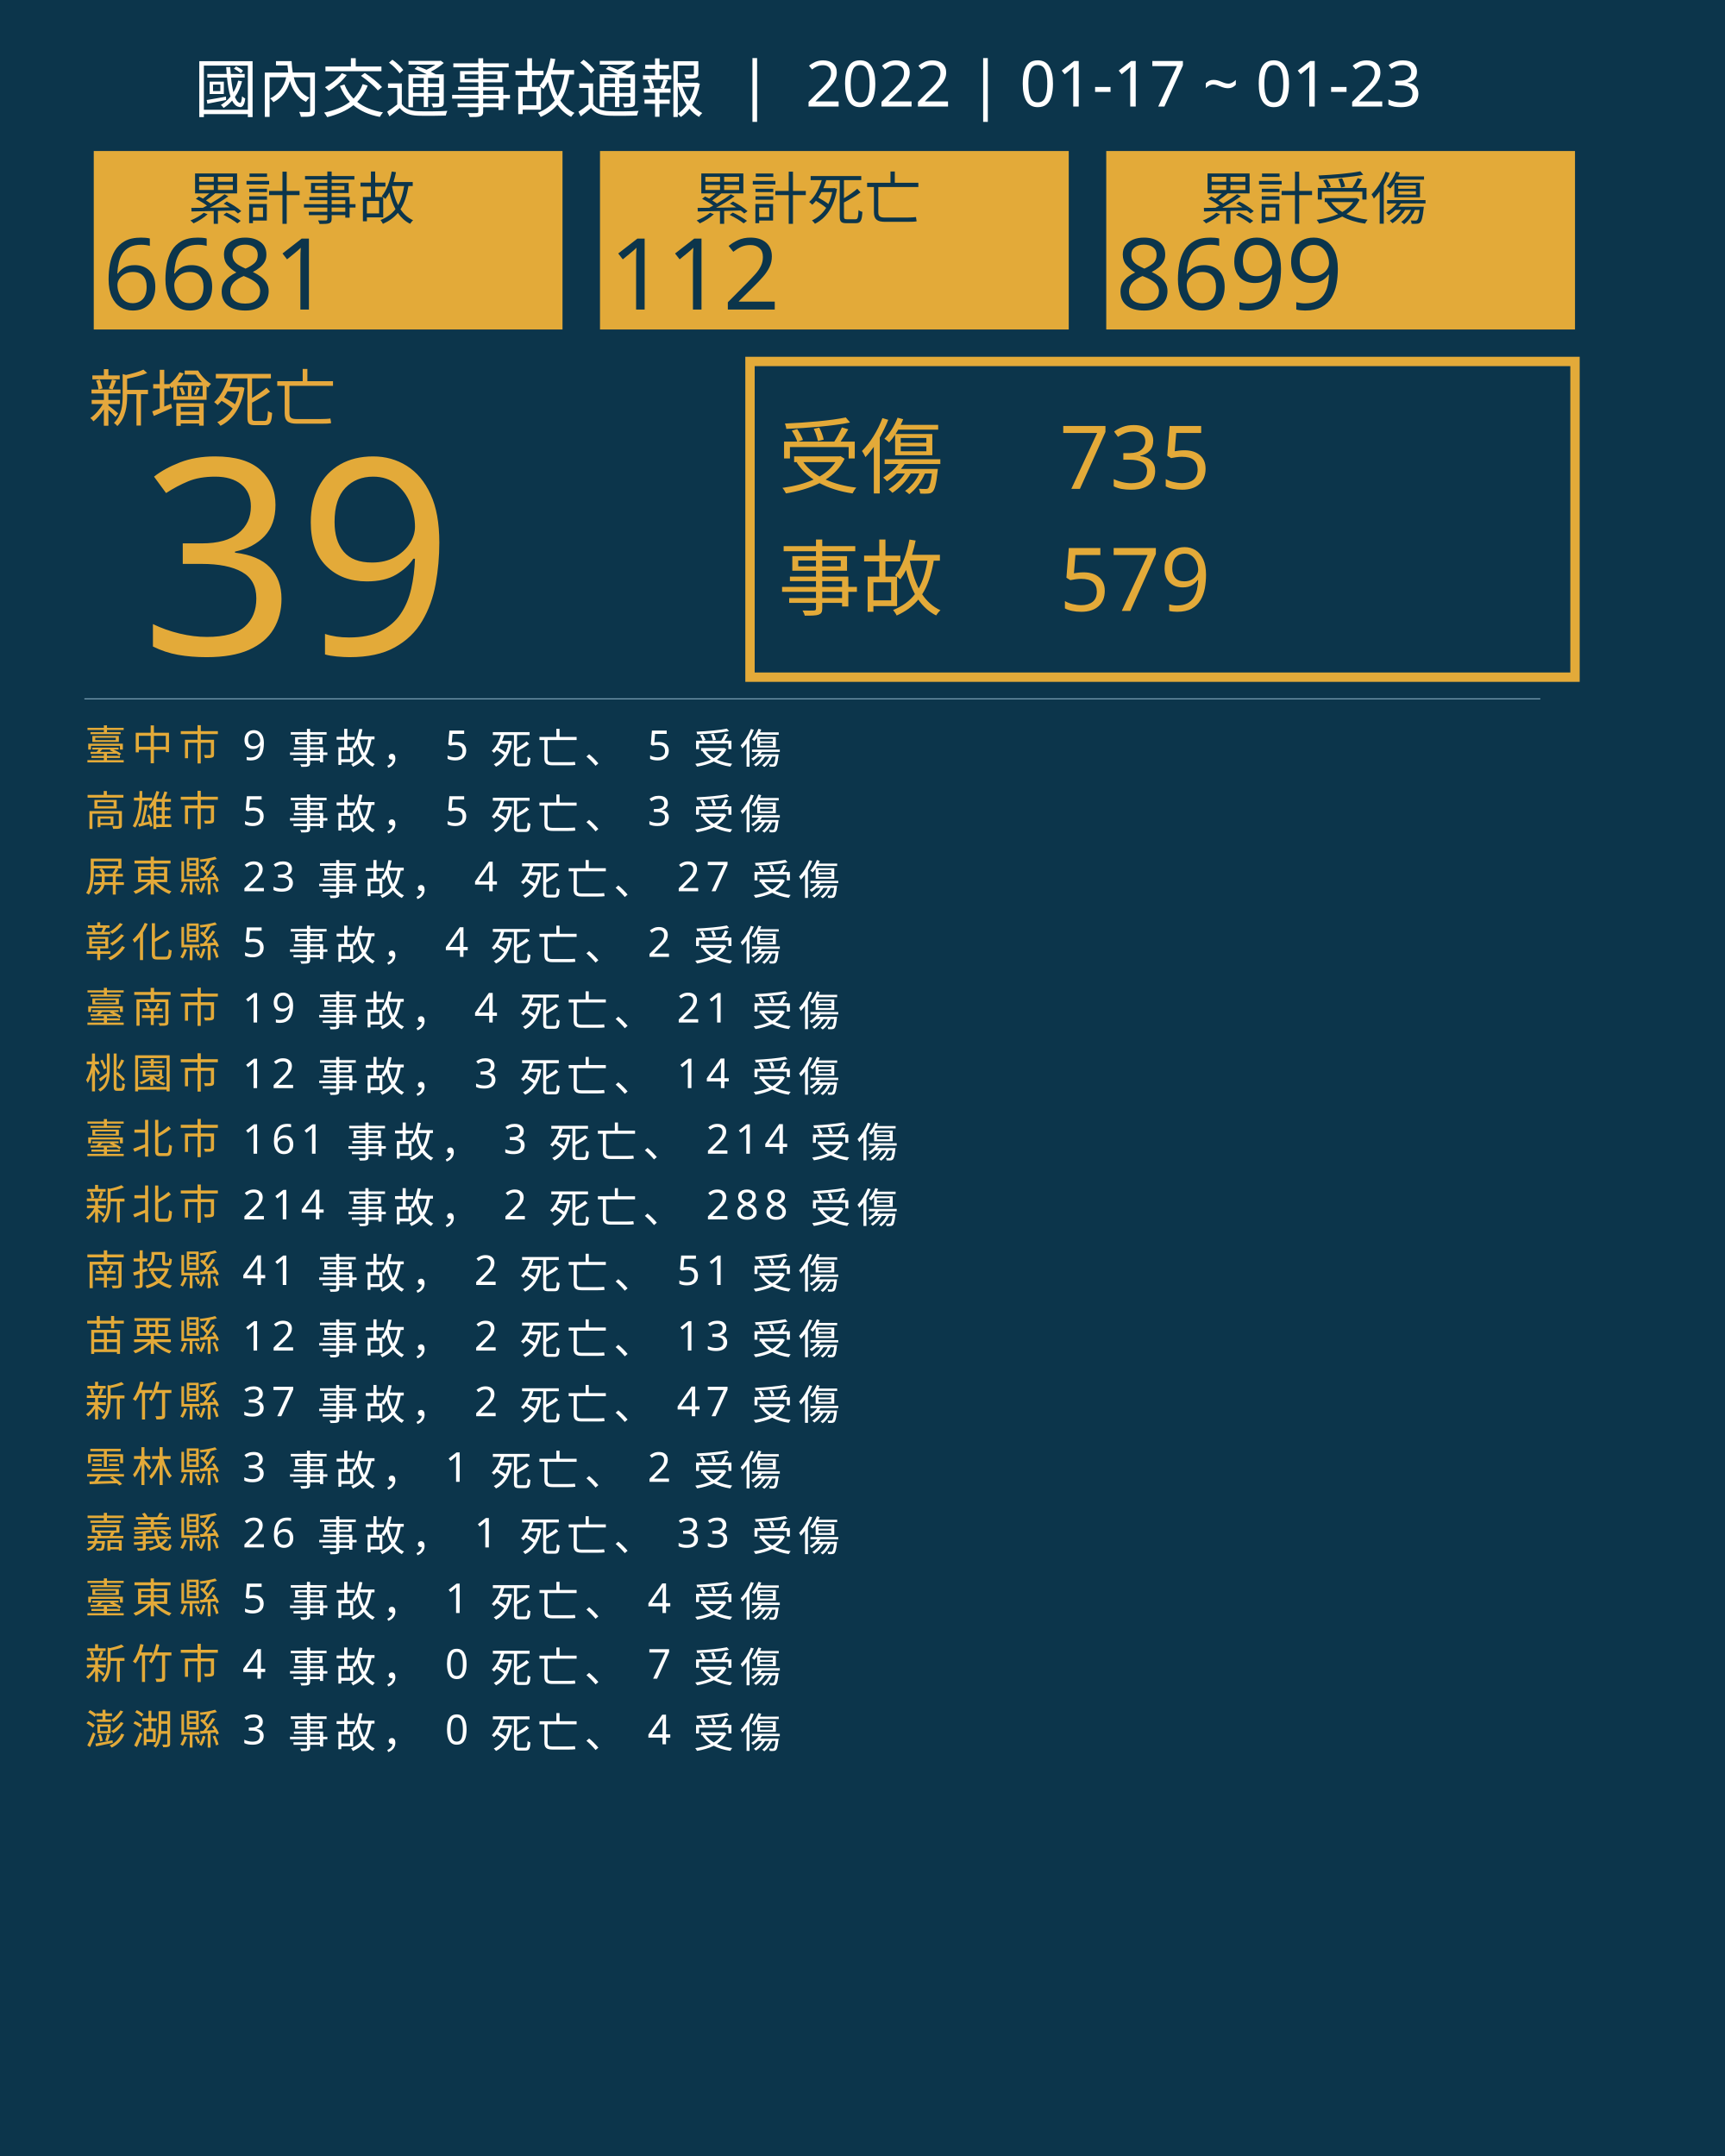
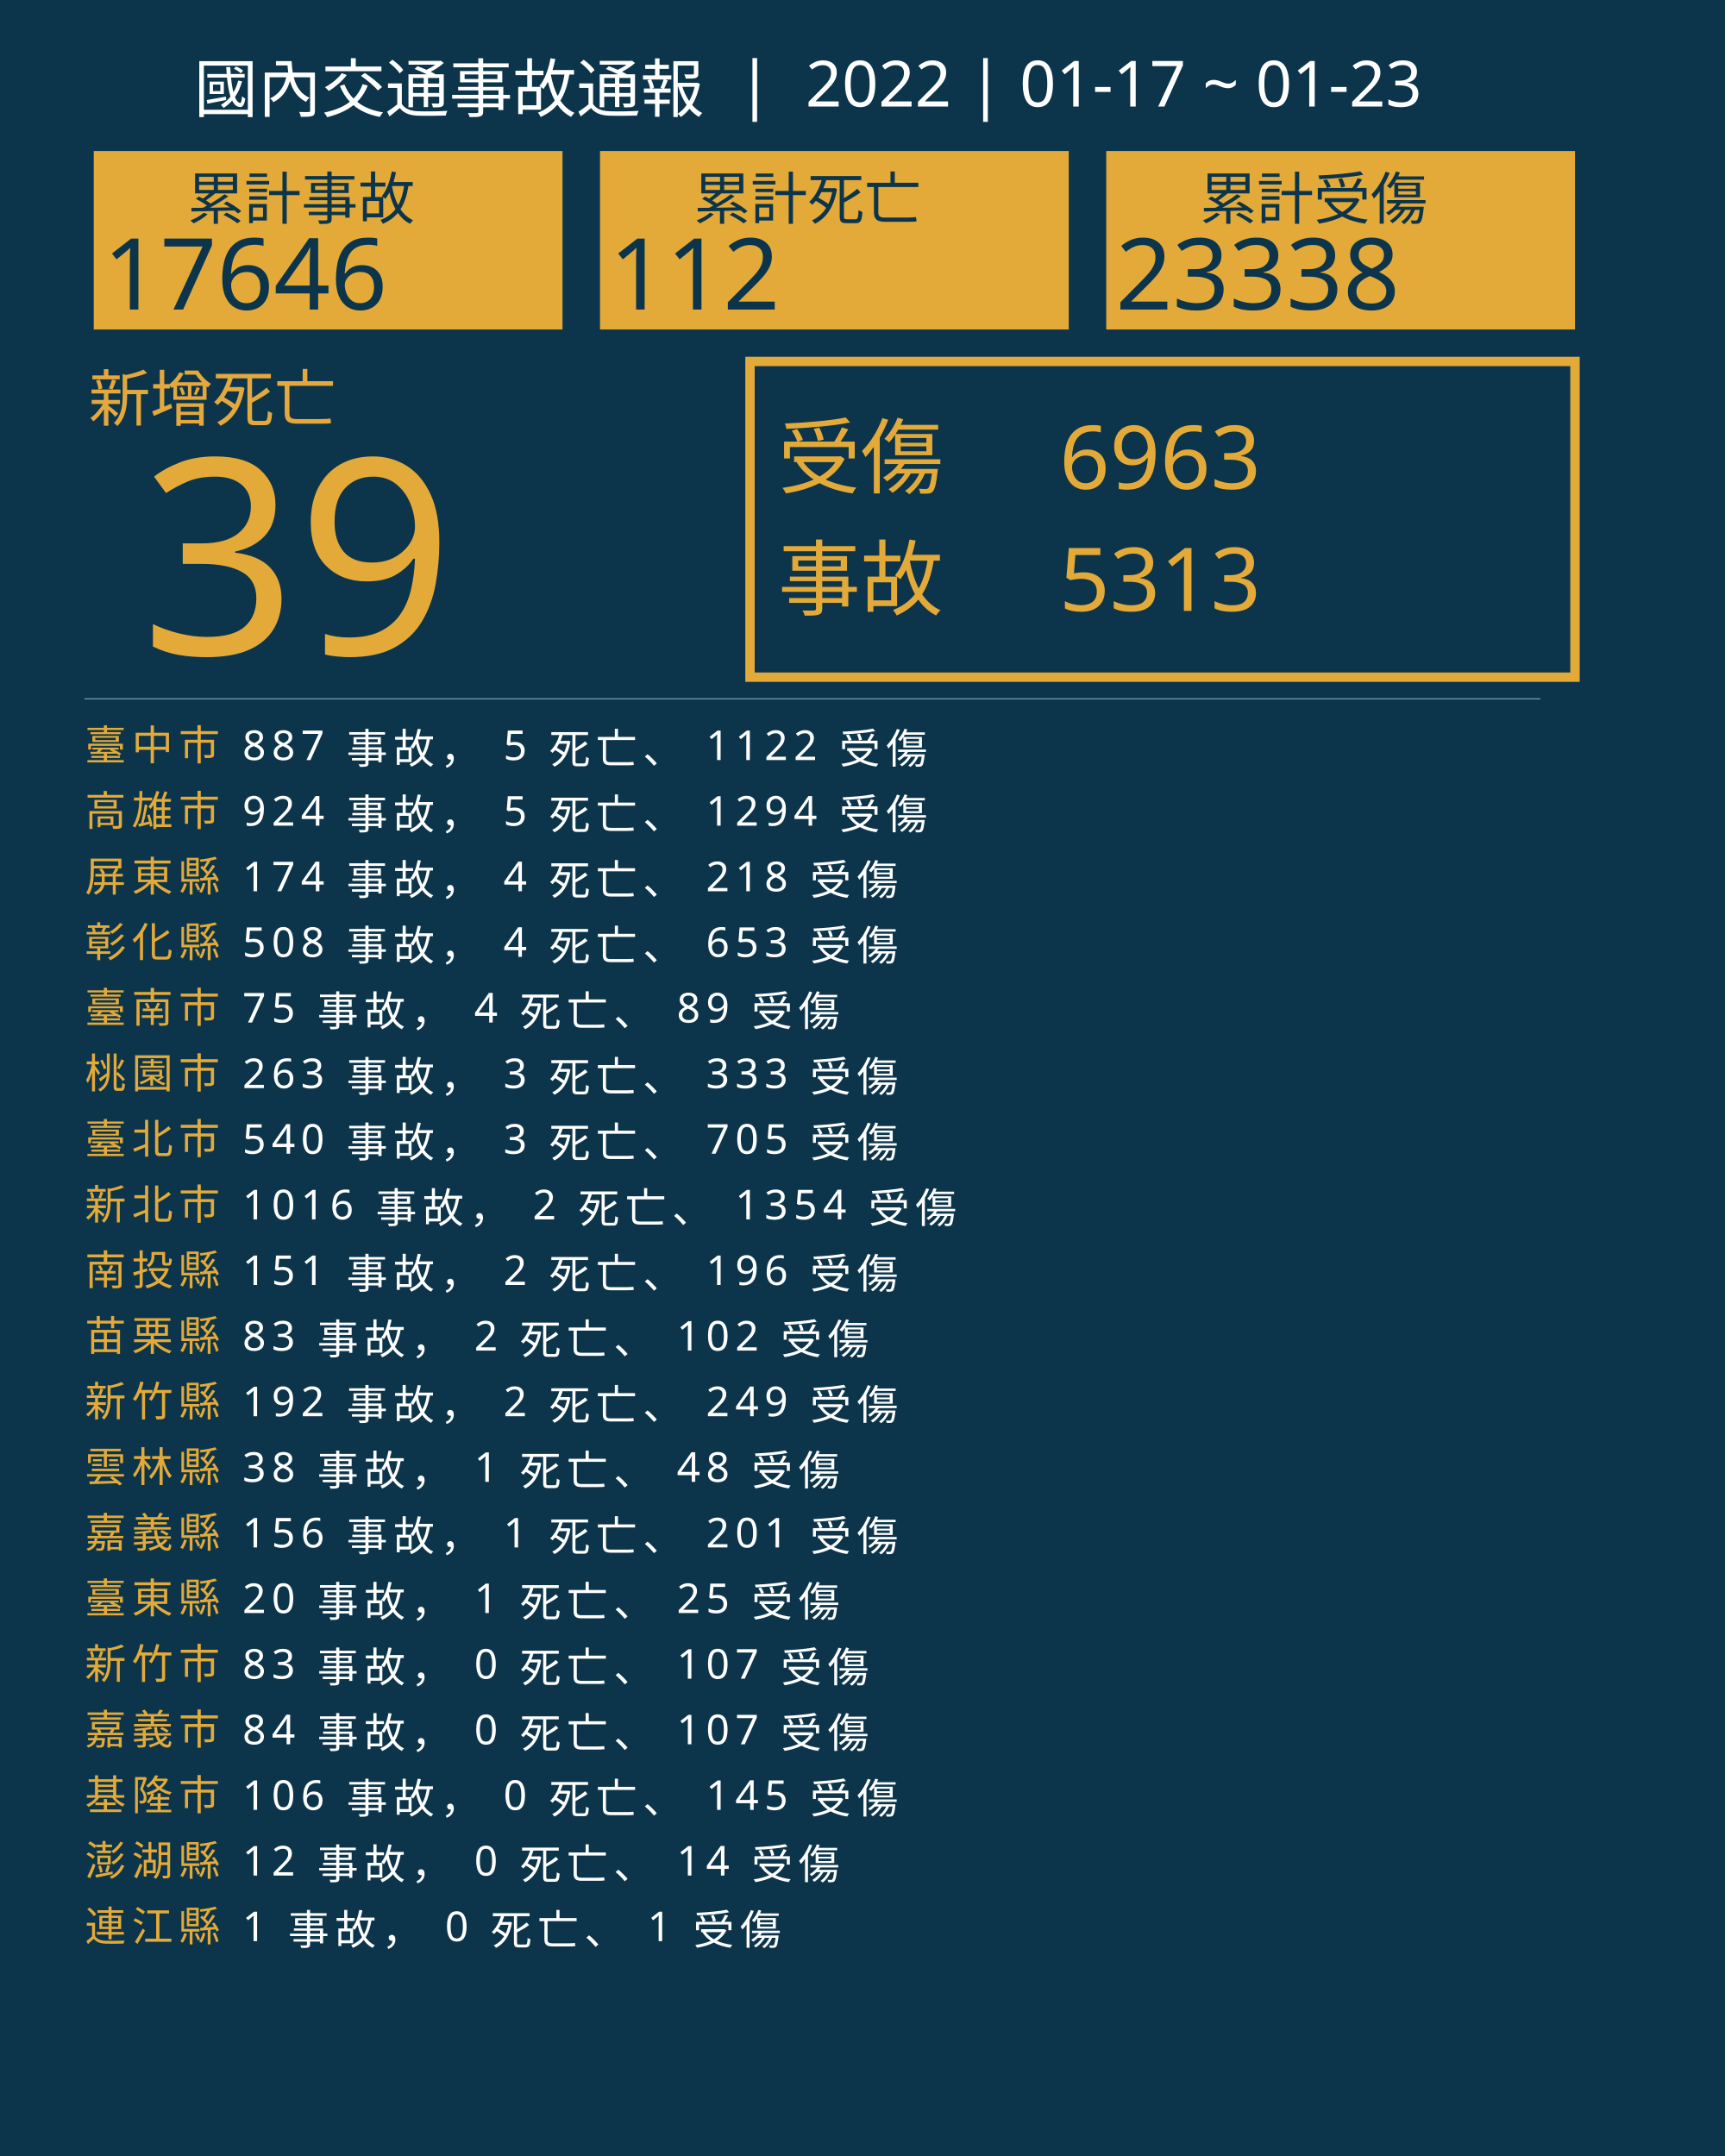
<svg xmlns="http://www.w3.org/2000/svg" version="1.1" id="圖層_1" x="0px" y="0px" viewBox="0 0 1840 2300" style="enable-background:new 0 0 1840 2300;" xml:space="preserve">
  <style type="text/css">
	.st0{fill:#0C354B;}
	.st1{fill:#E5A83D;}
	.st2{font-family:'NotoSansCJKtc-Bold-B5pc-H';}
	.st3{font-size:66px;}
	.st4{fill:#E3AA39;}
	.st5{font-family:'Arial-BoldMT';}
	.st6{font-size:291.776px;}
	.st7{fill:none;stroke:#E3AA39;stroke-miterlimit:10;stroke-width:10;}
	.st8{font-family:'NotoSansCJKtc-Light-B5pc-H';}
	.st9{font-size:88px;}
	.st10{font-family:'NotoSansCJKtc-Medium-B5pc-H';}
	.st11{font-size:94px;}
	.st12{fill:none;stroke:#8AAFC1;stroke-miterlimit:10;}
	.st13{font-size:60.649px;}
	.st14{font-size:106px;}
	.st15{fill:none;}
	.st16{font-size:44px;}
	.st17{letter-spacing:6;}
	.st18{fill:#FFFFFF;}
	.st19{letter-spacing:1;}
	.st20{font-size:68px;}
</style>
  <rect class="st0" width="1840" height="2300" />
  <text transform="matrix(1 0 0 1 94.5001 449.017)" class="st1 st2 st3">新增死亡</text>
  <g>
    <text transform="matrix(1 0 0 1 150 698.1412)" class="st4 st5 st6">39</text>
  </g>
  <g>
    <rect x="800" y="385.6" class="st7" width="880" height="336.8" />
    <g>
      <text transform="matrix(1 0 0 1 830 519.593)" class="st4 st8 st9">受傷</text>
-       <text transform="matrix(1 0 0 1 1130 521.5084)" class="st4 st10 st11">735</text>
-       <text transform="matrix(1 0 0 1 1130 651.7274)" class="st4 st10 st11">579</text>
+       <text transform="matrix(1 0 0 1 1130 521.5084)" class="st4 st10 st11">6963</text>
+       <text transform="matrix(1 0 0 1 1130 651.7274)" class="st4 st10 st11">5313</text>
      <text transform="matrix(1 0 0 1 830 649.4965)" class="st4 st8 st9">事故</text>
    </g>
  </g>
  <line class="st12" x1="90" y1="745.5" x2="1643" y2="745.5" />
  <g>
    <g>
      <rect x="100" y="161.1" class="st4" width="500" height="190.4" />
      <g>
        <text transform="matrix(1 0 0 1 200 233.9079)" class="st0 st10 st13">累計事故</text>
        <g>
-           <text transform="matrix(1 0 0 1 110 330.2121)" class="st0 st5 st14">6681</text>
+           <text transform="matrix(1 0 0 1 110 330.2121)" class="st0 st5 st14">17646</text>
        </g>
      </g>
    </g>
    <g>
      <rect x="640" y="161.1" class="st4" width="500" height="190.4" />
      <g>
        <text transform="matrix(1 0 0 1 740 233.908)" class="st0 st10 st13">累計死亡</text>
        <g>
          <text transform="matrix(1 0 0 1 650 330.2122)" class="st0 st5 st14">112</text>
        </g>
      </g>
    </g>
    <g>
      <rect x="1180" y="161.1" class="st4" width="500" height="190.4" />
      <g>
        <text transform="matrix(1 0 0 1 1280 233.908)" class="st0 st10 st13">累計受傷</text>
        <g>
-           <text transform="matrix(1 0 0 1 1190 330.2122)" class="st0 st5 st14">8699</text>
+           <text transform="matrix(1 0 0 1 1190 330.2122)" class="st0 st5 st14">23338</text>
        </g>
      </g>
    </g>
  </g>
  <rect x="90.6" y="772.1" class="st15" width="1141.8" height="314.8" />
  <text transform="matrix(1 0 0 1 90.5591 810.7965)">
    <tspan x="0" y="0" class="st4 st10 st16 st17">臺中市</tspan>
-     <tspan x="150.6" y="0" class="st18 st10 st16 st17"> 9 事故， 5 死亡、 5 受傷</tspan>
+     <tspan x="150.6" y="0" class="st18 st10 st16 st17"> 887 事故， 5 死亡、 1122 受傷</tspan>
    <tspan x="0" y="70" class="st4 st10 st16 st17">高雄市</tspan>
-     <tspan x="150.6" y="70" class="st18 st10 st16 st17"> 5 事故， 5 死亡、 3 受傷</tspan>
+     <tspan x="150.6" y="70" class="st18 st10 st16 st17"> 924 事故， 5 死亡、 1294 受傷</tspan>
    <tspan x="0" y="140" class="st4 st10 st16 st17">屏東縣</tspan>
-     <tspan x="150.6" y="140" class="st18 st10 st16 st17"> 23 事故， 4 死亡、 27 受傷</tspan>
+     <tspan x="150.6" y="140" class="st18 st10 st16 st17"> 174 事故， 4 死亡、 218 受傷</tspan>
    <tspan x="0" y="210" class="st4 st10 st16 st17">彰化縣</tspan>
-     <tspan x="150.6" y="210" class="st18 st10 st16 st17"> 5 事故， 4 死亡、 2 受傷</tspan>
+     <tspan x="150.6" y="210" class="st18 st10 st16 st17"> 508 事故， 4 死亡、 653 受傷</tspan>
    <tspan x="0" y="280" class="st4 st10 st16 st17">臺南市</tspan>
-     <tspan x="150.6" y="280" class="st18 st10 st16 st17"> 19 事故， 4 死亡、 21 受傷</tspan>
+     <tspan x="150.6" y="280" class="st18 st10 st16 st17"> 75 事故， 4 死亡、 89 受傷</tspan>
    <tspan x="0" y="350" class="st4 st10 st16 st17">桃園市</tspan>
-     <tspan x="150.6" y="350" class="st18 st10 st16 st17"> 12 事故， 3 死亡、 14 受傷</tspan>
+     <tspan x="150.6" y="350" class="st18 st10 st16 st17"> 263 事故， 3 死亡、 333 受傷</tspan>
    <tspan x="0" y="420" class="st4 st10 st16 st17">臺北市</tspan>
-     <tspan x="150.6" y="420" class="st18 st10 st16 st17"> 161 事故， 3 死亡、 214 受傷</tspan>
+     <tspan x="150.6" y="420" class="st18 st10 st16 st17"> 540 事故， 3 死亡、 705 受傷</tspan>
    <tspan x="0" y="490" class="st4 st10 st16 st17">新北市</tspan>
-     <tspan x="150.6" y="490" class="st18 st10 st16 st17"> 214 事故， 2 死亡、 288 受傷</tspan>
+     <tspan x="150.6" y="490" class="st18 st10 st16 st17"> 1016 事故， 2 死亡、 1354 受傷</tspan>
    <tspan x="0" y="560" class="st4 st10 st16 st17">南投縣</tspan>
-     <tspan x="150.6" y="560" class="st18 st10 st16 st17"> 41 事故， 2 死亡、 51 受傷</tspan>
+     <tspan x="150.6" y="560" class="st18 st10 st16 st17"> 151 事故， 2 死亡、 196 受傷</tspan>
    <tspan x="0" y="630" class="st4 st10 st16 st17">苗栗縣</tspan>
-     <tspan x="150.6" y="630" class="st18 st10 st16 st17"> 12 事故， 2 死亡、 13 受傷</tspan>
+     <tspan x="150.6" y="630" class="st18 st10 st16 st17"> 83 事故， 2 死亡、 102 受傷</tspan>
    <tspan x="0" y="700" class="st4 st10 st16 st17">新竹縣</tspan>
-     <tspan x="150.6" y="700" class="st18 st10 st16 st17"> 37 事故， 2 死亡、 47 受傷</tspan>
+     <tspan x="150.6" y="700" class="st18 st10 st16 st17"> 192 事故， 2 死亡、 249 受傷</tspan>
    <tspan x="0" y="770" class="st4 st10 st16 st17">雲林縣</tspan>
-     <tspan x="150.6" y="770" class="st18 st10 st16 st17"> 3 事故， 1 死亡、 2 受傷</tspan>
+     <tspan x="150.6" y="770" class="st18 st10 st16 st17"> 38 事故， 1 死亡、 48 受傷</tspan>
    <tspan x="0" y="840" class="st4 st10 st16 st17">嘉義縣</tspan>
-     <tspan x="150.6" y="840" class="st18 st10 st16 st17"> 26 事故， 1 死亡、 33 受傷</tspan>
+     <tspan x="150.6" y="840" class="st18 st10 st16 st17"> 156 事故， 1 死亡、 201 受傷</tspan>
    <tspan x="0" y="910" class="st4 st10 st16 st17">臺東縣</tspan>
-     <tspan x="150.6" y="910" class="st18 st10 st16 st17"> 5 事故， 1 死亡、 4 受傷</tspan>
+     <tspan x="150.6" y="910" class="st18 st10 st16 st17"> 20 事故， 1 死亡、 25 受傷</tspan>
    <tspan x="0" y="980" class="st4 st10 st16 st17">新竹市</tspan>
-     <tspan x="150.6" y="980" class="st18 st10 st16 st17"> 4 事故， 0 死亡、 7 受傷</tspan>
-     <tspan x="0" y="1050" class="st4 st10 st16 st17">澎湖縣</tspan>
-     <tspan x="150.6" y="1050" class="st18 st10 st16 st17"> 3 事故， 0 死亡、 4 受傷</tspan>
+     <tspan x="150.6" y="980" class="st18 st10 st16 st17"> 83 事故， 0 死亡、 107 受傷</tspan>
+     <tspan x="0" y="1050" class="st4 st10 st16 st17">嘉義市</tspan>
+     <tspan x="150.6" y="1050" class="st18 st10 st16 st17"> 84 事故， 0 死亡、 107 受傷</tspan>
+     <tspan x="0" y="1120" class="st4 st10 st16 st17">基隆市</tspan>
+     <tspan x="150.6" y="1120" class="st18 st10 st16 st17"> 106 事故， 0 死亡、 145 受傷</tspan>
+     <tspan x="0" y="1190" class="st4 st10 st16 st17">澎湖縣</tspan>
+     <tspan x="150.6" y="1190" class="st18 st10 st16 st17"> 12 事故， 0 死亡、 14 受傷</tspan>
+     <tspan x="0" y="1260" class="st4 st10 st16 st17">連江縣</tspan>
+     <tspan x="150.6" y="1260" class="st18 st10 st16 st17"> 1 事故， 0 死亡、 1 受傷</tspan>
  </text>
  <text transform="matrix(1 0 0 1 207 119.2712)" class="st18 st8 st20">國內交通事故通報  |  2022 | 01-17 ~ 01-23</text>
</svg>
